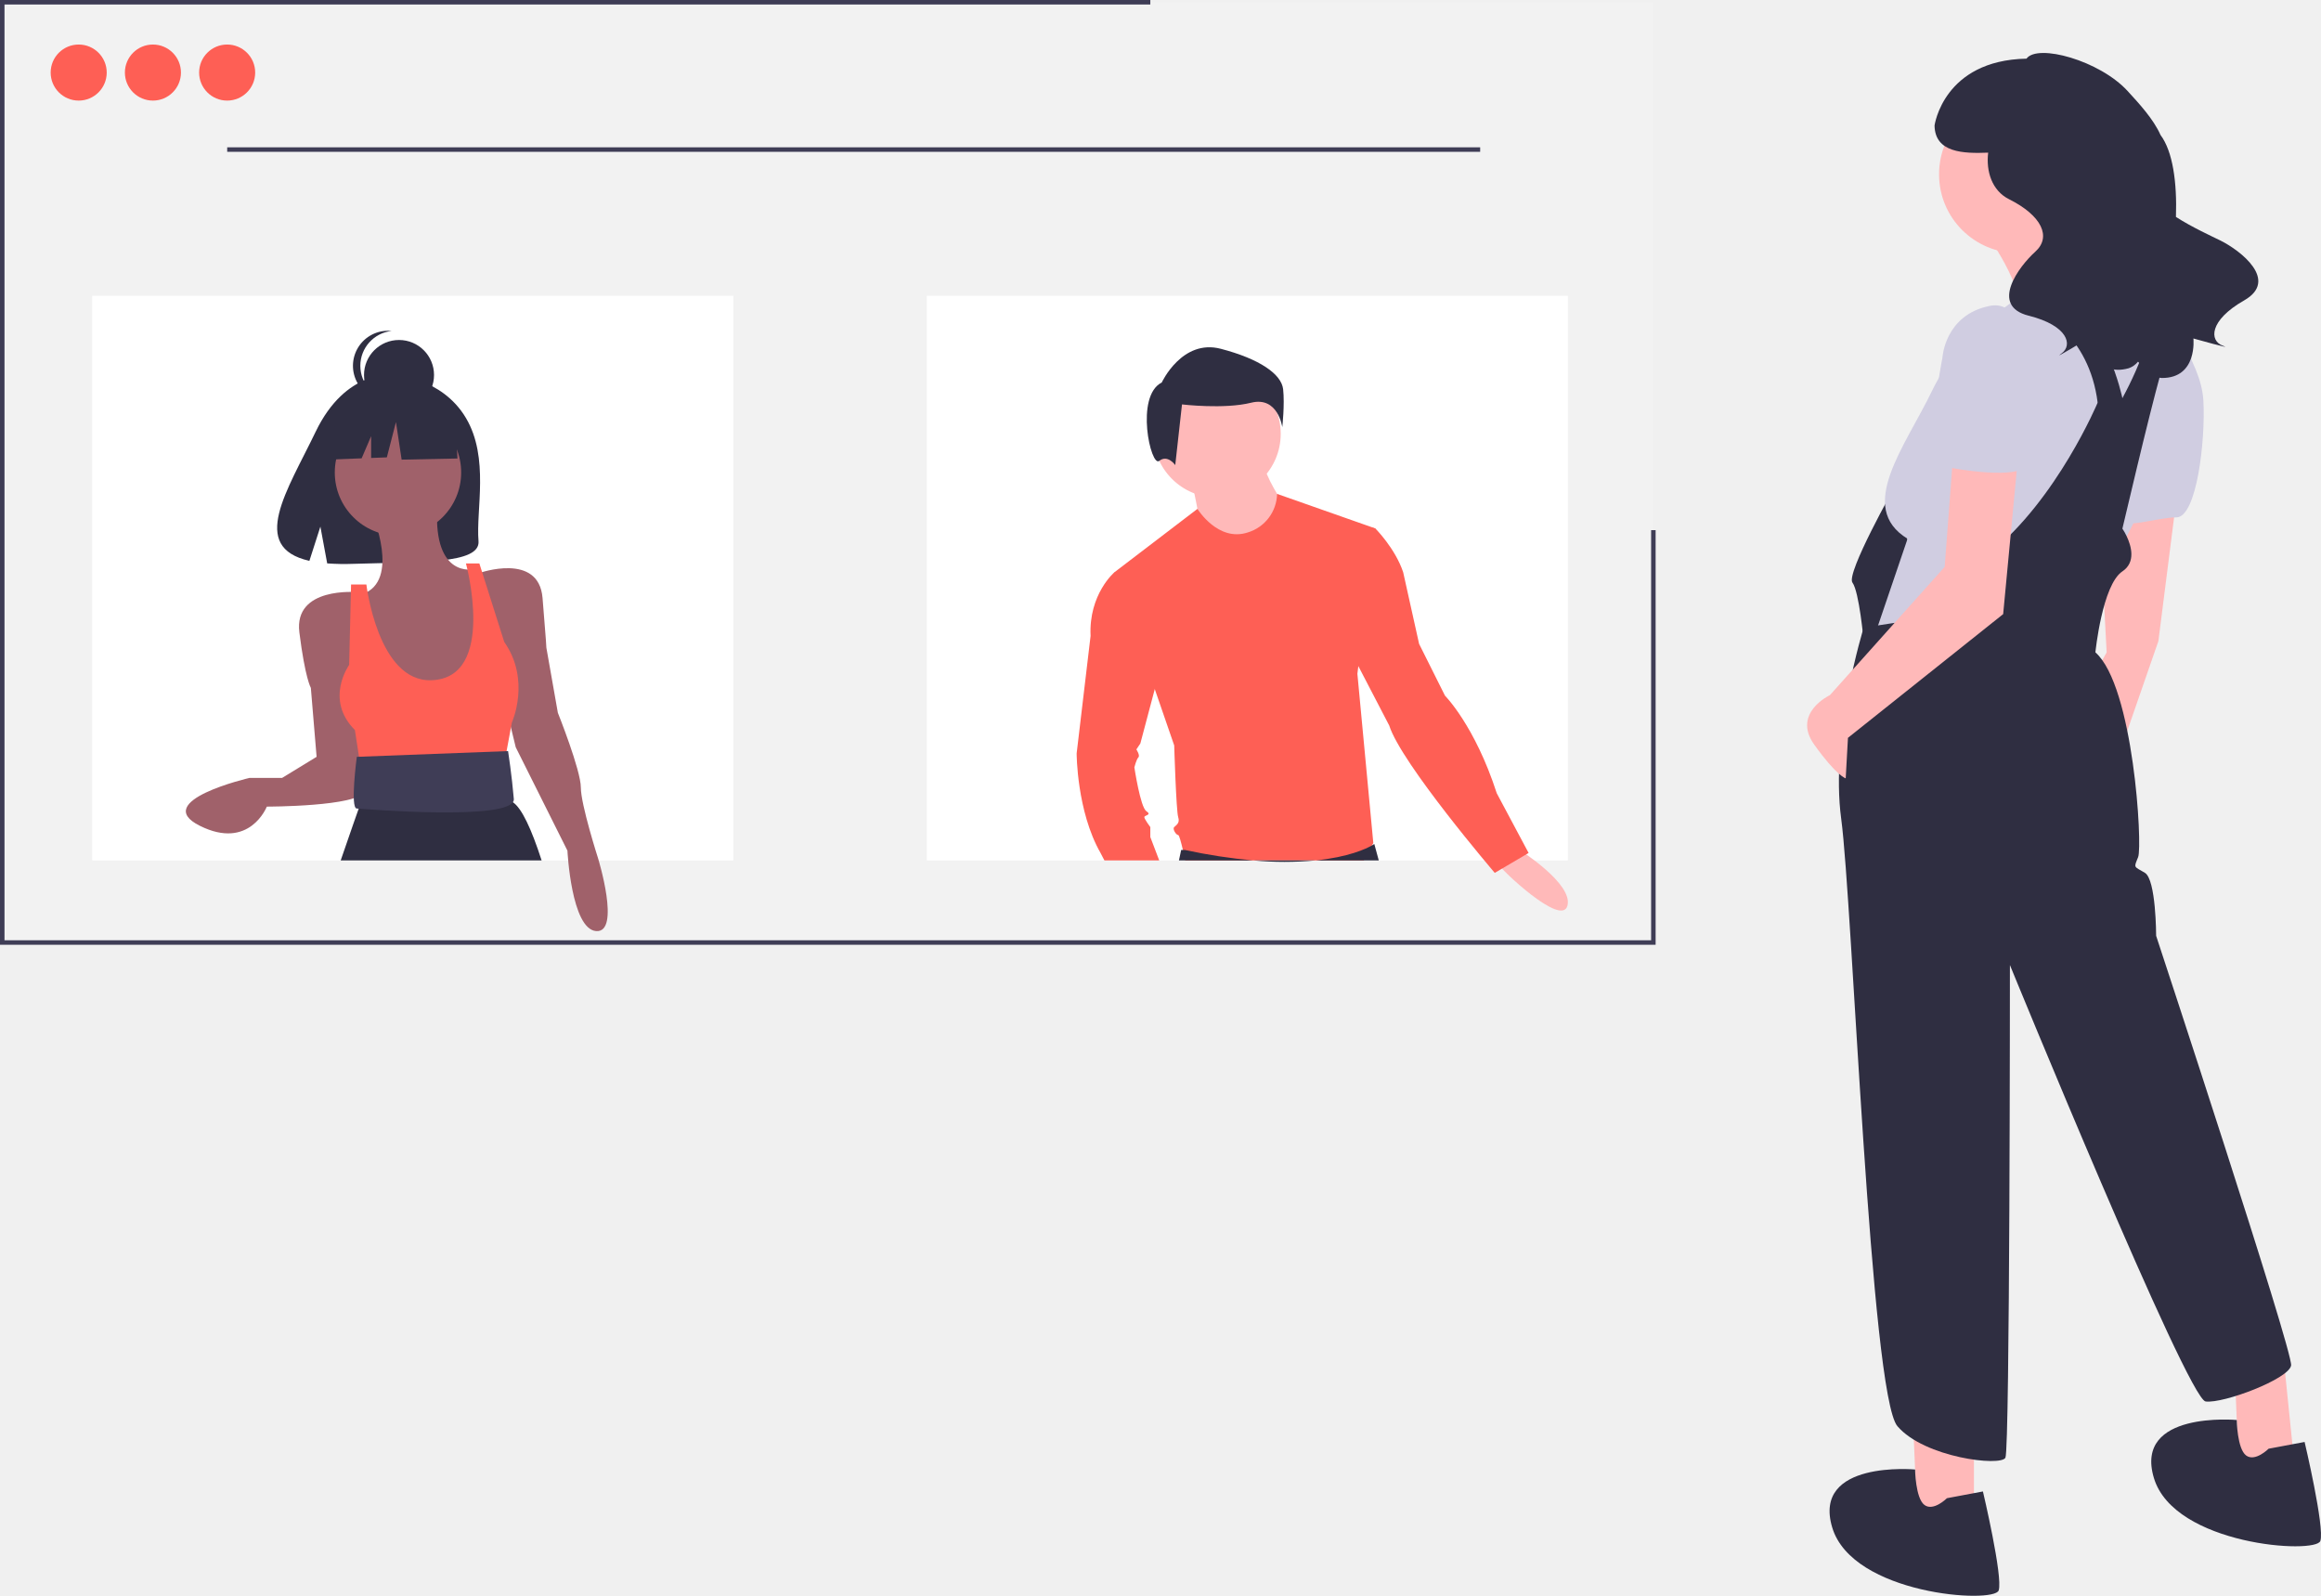
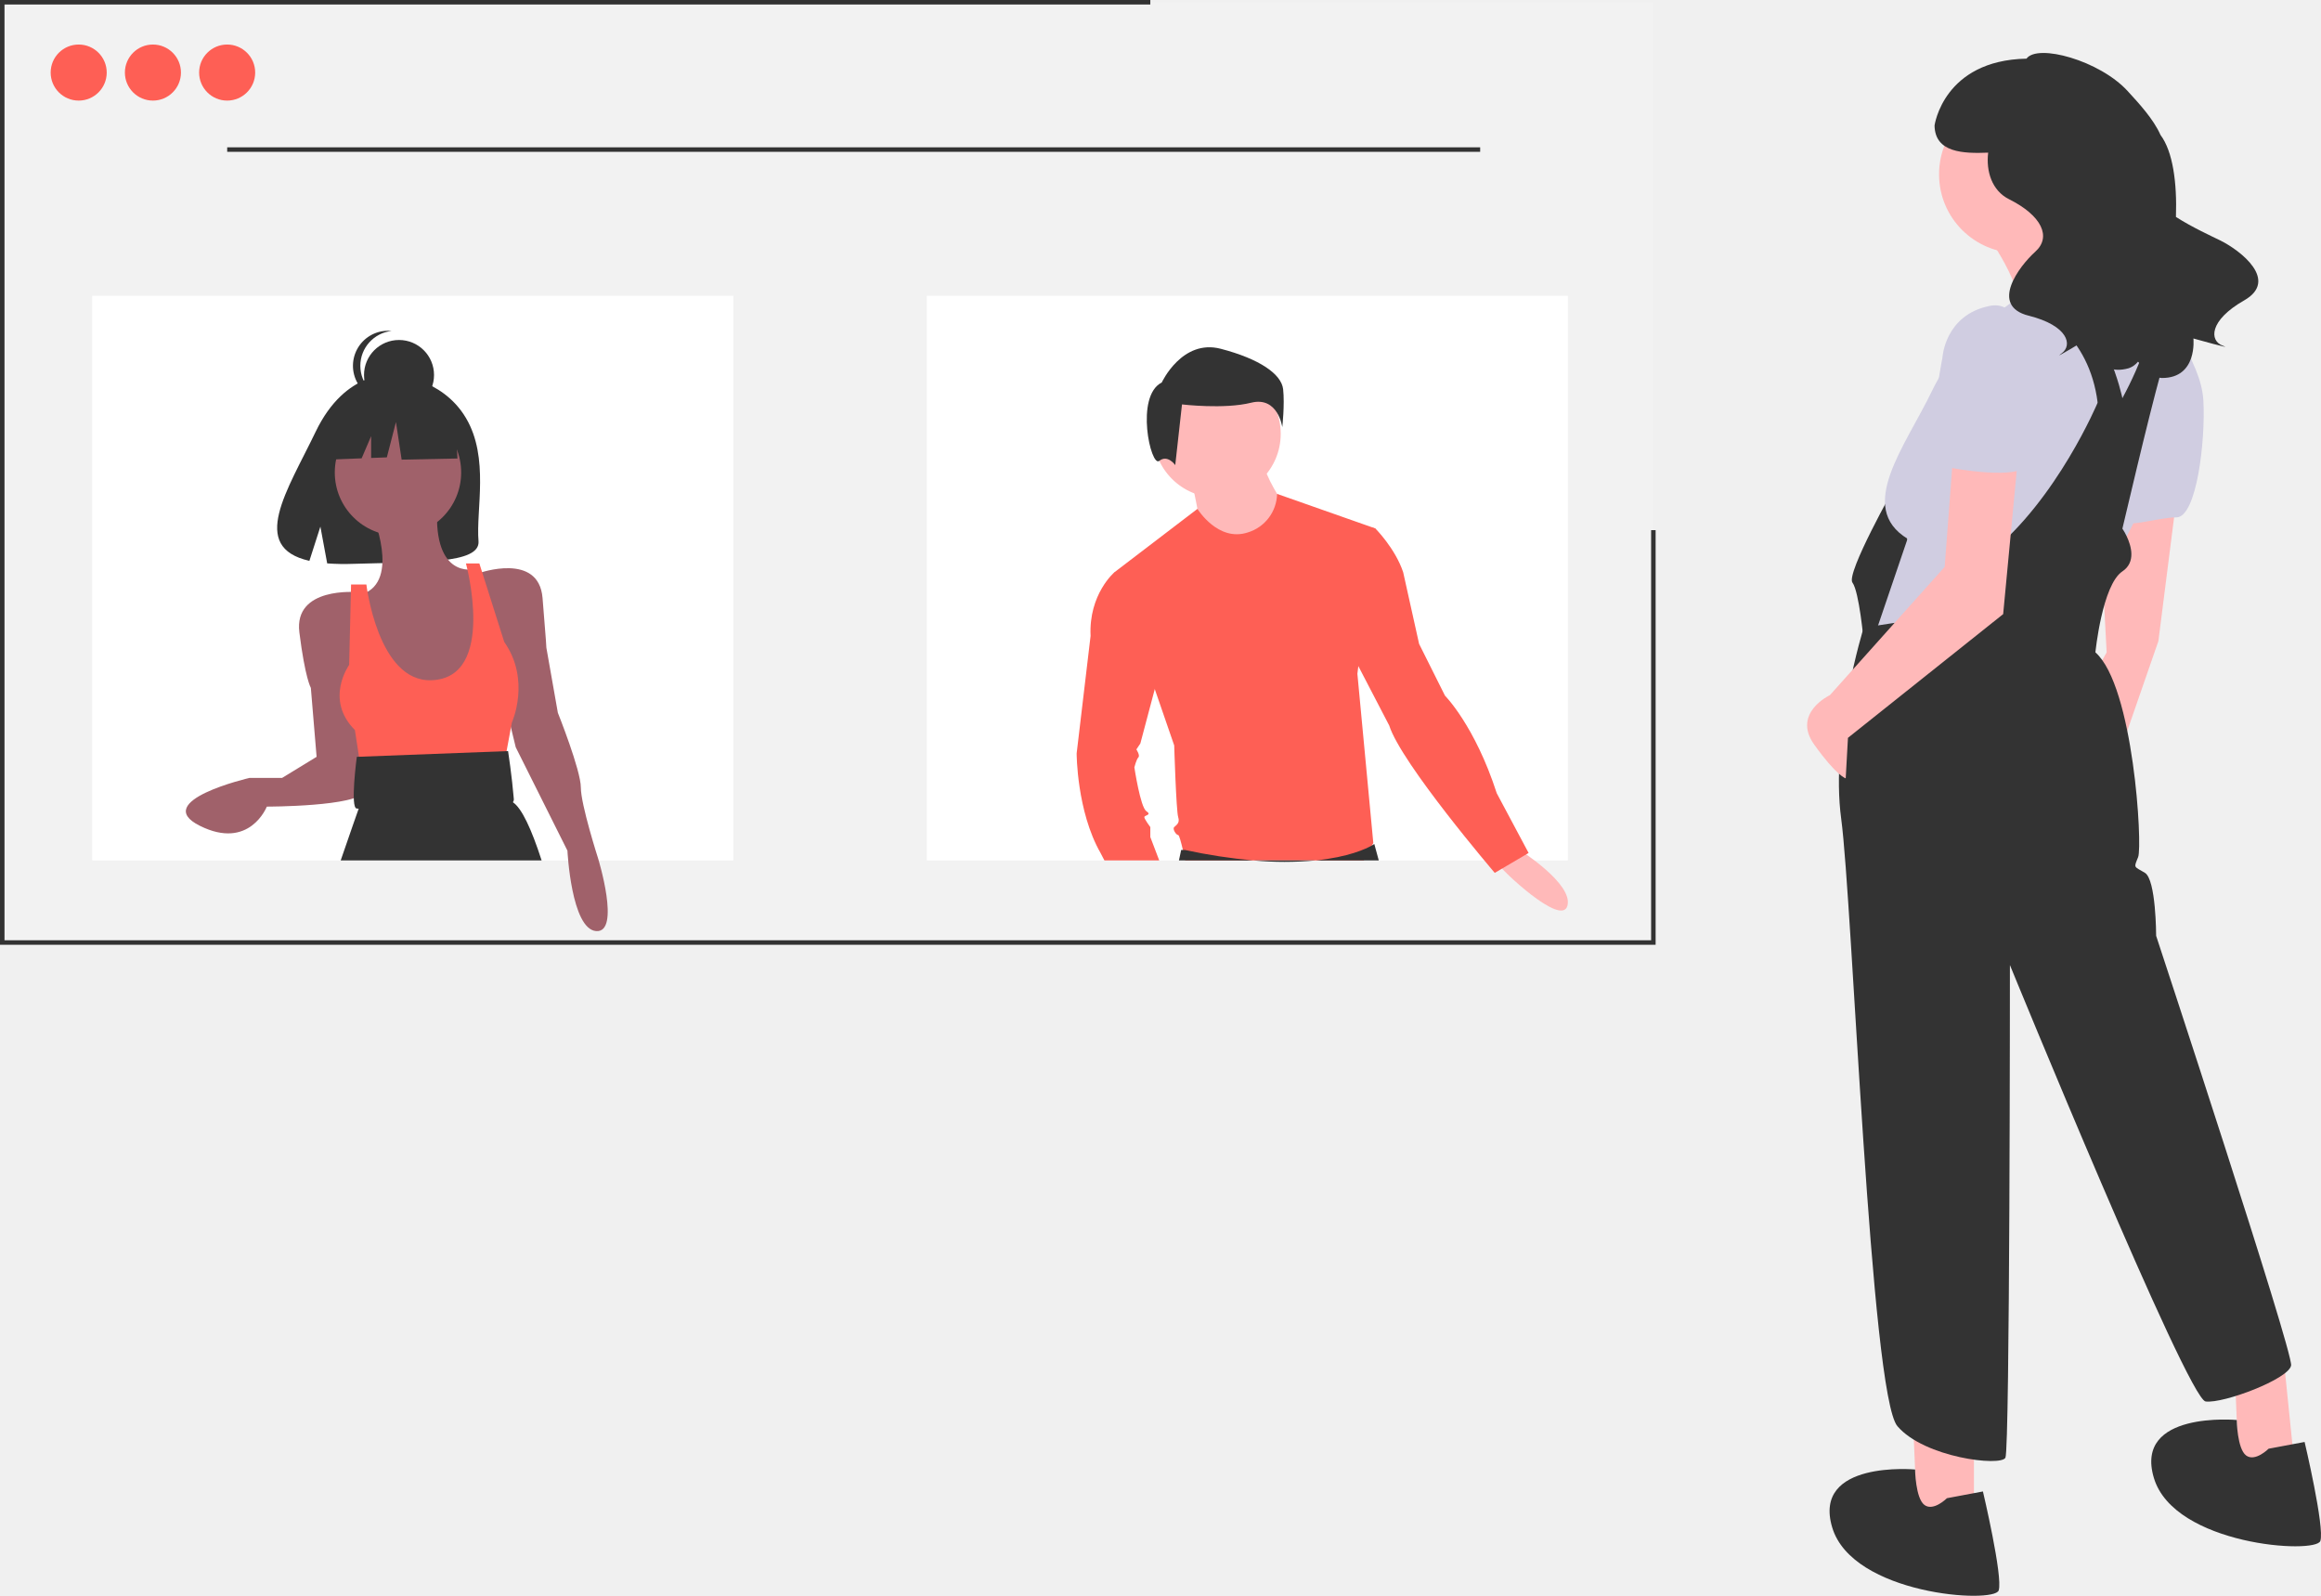
<svg xmlns="http://www.w3.org/2000/svg" id="ef85285a-d43b-4d94-bb8b-61c01752607d" data-name="Layer 1" width="1031.79" height="709.361" viewBox="0 0 1031.79 709.361">
  <polygon points="850.5 632.986 851.5 656.986 851.5 677.986 877.5 677.986 877.5 632.986 850.5 632.986" fill="#ffb9b9" />
  <polygon points="993.5 610.986 994.5 634.986 994.5 655.986 1020.5 655.986 1015.5 606.986 993.5 610.986" fill="#ffb9b9" />
  <polygon points="967.5 221.986 959.5 284.986 933.5 359.986 921.5 316.986 936.5 289.986 933.5 232.986 967.5 221.986" fill="#ffb9b9" />
-   <path d="M926.605,311.306s-22,39-19,43,5,26,5,26h8.327l13.673-34Z" transform="translate(-84.105 -95.31934)" fill="#2f2e41" />
+   <path d="M926.605,311.306s-22,39-19,43,5,26,5,26h8.327l13.673-34Z" transform="translate(-84.105 -95.31934)" fill="#333" />
  <circle cx="897" cy="77.486" r="35" fill="#ffb9b9" />
  <path d="M968.105,200.806s19,26,13,39,58-7,58-7-32-36-33-48Z" transform="translate(-84.105 -95.31934)" fill="#ffb9b9" />
  <path d="M1039.105,316.806c-2.25,3.38-4.46,7.15-6.6,11.13-1.01,1.89-2,3.83-2.98,5.79-11.62,23.42-20.42,51.08-20.42,51.08l-93-3,2.89-8.48,13.11-38.52c-23-14-1-41,11-66,11.02-22.96,33.86-38.23,37.5-40.57.33-.2.5-.31.5-.31l.42-.07,16.69-2.81,30.06-5.06h.01a41.528,41.528,0,0,1,14.9,5.6,30.094,30.094,0,0,1,9.41,9.42c3.65,5.8,5.36,12.78,5.67,20.25C1059.165,277.126,1048.125,303.276,1039.105,316.806Z" transform="translate(-84.105 -95.31934)" fill="#d0cde1" />
  <path d="M1044.605,234.306s18,21,19,39-3,52-12,52-25,6-24,0S1044.605,234.306,1044.605,234.306Z" transform="translate(-84.105 -95.31934)" fill="#d0cde1" />
-   <path d="M1027.605,272.306l-11,2c-3.73-29.87-25.31-41.9-36-46.07.33-.2.5-.31.5-.31l.42-.07,16.69-2.81C1020.265,236.416,1027.605,272.306,1027.605,272.306Z" transform="translate(-84.105 -95.31934)" fill="#2f2e41" />
-   <path d="M1102.605,702.306c-1,6-30,17-38,16s-87-194-87-194,0,215-2,219-36,0-48-14-20-233-25-270,10-85,10-85l6.39-.98,19.61-3.02s0-5,30-29,48-67,48-67l3-6,8,4c8.58-15.87,13.95-31.47,15.58-46.72a30.094,30.094,0,0,1,9.41,9.42c-.76,2.1-1.52,4.37-2.3,6.8-6.74,20.99-14.38,53.5-21.98,85.51-.24,1-.47,2-.71,2.99a26.47,26.47,0,0,1,1.92,3.42c2.02,4.27,4.16,11.53-1.92,15.58-9,6-12,36-12,36,17,15,21,86,19,91s-2,4,3,7,5,28,5,28S1103.605,696.306,1102.605,702.306Z" transform="translate(-84.105 -95.31934)" fill="#2f2e41" />
-   <path d="M949.605,761.306s-6,6-10,3-4.157-15.762-4.157-15.762S889.605,744.306,898.605,774.306s72,34,74,28-7-44-7-44Z" transform="translate(-84.105 -95.31934)" fill="#2f2e41" />
-   <path d="M1092.605,739.306s-6,6-10,3-4.157-15.762-4.157-15.762-45.843-4.238-36.843,25.762,72,34,74,28-7-44-7-44Z" transform="translate(-84.105 -95.31934)" fill="#2f2e41" />
+   <path d="M1027.605,272.306l-11,2c-3.73-29.87-25.31-41.9-36-46.07.33-.2.5-.31.5-.31l.42-.07,16.69-2.81C1020.265,236.416,1027.605,272.306,1027.605,272.306Z" transform="translate(-84.105 -95.31934)" fill="#333" />
+   <path d="M1102.605,702.306c-1,6-30,17-38,16s-87-194-87-194,0,215-2,219-36,0-48-14-20-233-25-270,10-85,10-85l6.39-.98,19.61-3.02s0-5,30-29,48-67,48-67l3-6,8,4c8.58-15.87,13.95-31.47,15.58-46.72a30.094,30.094,0,0,1,9.41,9.42c-.76,2.1-1.52,4.37-2.3,6.8-6.74,20.99-14.38,53.5-21.98,85.51-.24,1-.47,2-.71,2.99a26.47,26.47,0,0,1,1.92,3.42c2.02,4.27,4.16,11.53-1.92,15.58-9,6-12,36-12,36,17,15,21,86,19,91s-2,4,3,7,5,28,5,28S1103.605,696.306,1102.605,702.306Z" transform="translate(-84.105 -95.31934)" fill="#333" />
+   <path d="M949.605,761.306s-6,6-10,3-4.157-15.762-4.157-15.762S889.605,744.306,898.605,774.306s72,34,74,28-7-44-7-44Z" transform="translate(-84.105 -95.31934)" fill="#333" />
+   <path d="M1092.605,739.306s-6,6-10,3-4.157-15.762-4.157-15.762-45.843-4.238-36.843,25.762,72,34,74,28-7-44-7-44Z" transform="translate(-84.105 -95.31934)" fill="#333" />
  <path d="M952.605,294.306l-4,53-51,57s-17,8-7,22,14,15,14,15l1-18,69-55,7-74Z" transform="translate(-84.105 -95.31934)" fill="#ffb9b9" />
  <path d="M984.605,272.306s4-45-16-41-21,23-21,23-9,46-1,48,35,6,38,0S984.605,272.306,984.605,272.306Z" transform="translate(-84.105 -95.31934)" fill="#d0cde1" />
-   <path d="M1071.231,202.265c-3.895-1.929-12.495-5.821-19.82-10.511.514-15.256-1.365-29.105-6.864-36.446-3.087-7.009-9.569-14.026-14.646-19.552-12.467-13.57-40.035-21.145-44.925-14.365-36.981.73-40.875,29.718-40.875,29.718.192,12.125,12.794,12.508,23.833,12.067-.989,8.277,1.646,16.878,9.274,20.693,14.588,7.294,18.964,16.776,11.67,23.341s-20.423,24.07-2.918,28.446,19.694,13.129,14.588,16.776,11.67-6.565,11.67-6.565,2.918,17.506,18.235,13.129a9.213,9.213,0,0,0,4.093-2.9c4.137,4.545,7.827,7.233,10.609,7.248,15.93.084,14.02-17.559,14.02-17.559s18.908,5.31,13.008,3.175-6.153-11.154,9.525-20.088S1080.025,206.62,1071.231,202.265Z" transform="translate(-84.105 -95.31934)" fill="#2f2e41" />
+   <path d="M1071.231,202.265c-3.895-1.929-12.495-5.821-19.82-10.511.514-15.256-1.365-29.105-6.864-36.446-3.087-7.009-9.569-14.026-14.646-19.552-12.467-13.57-40.035-21.145-44.925-14.365-36.981.73-40.875,29.718-40.875,29.718.192,12.125,12.794,12.508,23.833,12.067-.989,8.277,1.646,16.878,9.274,20.693,14.588,7.294,18.964,16.776,11.67,23.341s-20.423,24.07-2.918,28.446,19.694,13.129,14.588,16.776,11.67-6.565,11.67-6.565,2.918,17.506,18.235,13.129a9.213,9.213,0,0,0,4.093-2.9c4.137,4.545,7.827,7.233,10.609,7.248,15.93.084,14.02-17.559,14.02-17.559s18.908,5.31,13.008,3.175-6.153-11.154,9.525-20.088S1080.025,206.62,1071.231,202.265Z" transform="translate(-84.105 -95.31934)" fill="#333" />
  <rect x="1" y="1" width="734" height="417.972" fill="#f2f2f2" />
-   <polygon points="736 419.973 0 419.973 0 0 511.364 0 511.364 2 2 2 2 417.973 734 417.973 734 235.661 736 235.661 736 419.973" fill="#3f3d56" />
+   <polygon points="736 419.973 0 419.973 0 0 511.364 0 511.364 2 2 2 2 417.973 734 417.973 734 235.661 736 235.661 736 419.973" fill="#333" />
  <circle cx="34.981" cy="32.256" r="12.46" fill="#fe5f55" />
  <circle cx="67.981" cy="32.256" r="12.46" fill="#fe5f55" />
  <circle cx="100.981" cy="32.256" r="12.46" fill="#fe5f55" />
-   <rect x="101" y="65.486" width="557" height="2" fill="#3f3d56" />
+   <rect x="101" y="65.486" width="557" height="2" fill="#333" />
  <rect x="41" y="131.486" width="285" height="251" fill="#fff" />
  <rect x="412" y="131.486" width="285" height="251" fill="#fff" />
-   <path d="M291.258,281.158c-10.879-18.382-32.402-19.239-32.402-19.239s-20.973-2.682-34.427,25.314c-12.54,26.095-29.847,51.29-2.786,57.398l4.888-15.214,3.027,16.346a105.881,105.881,0,0,0,11.578.198c28.98-.936,56.58.274,55.691-10.126C295.646,322.012,301.726,298.846,291.258,281.158Z" transform="translate(-84.105 -95.31934)" fill="#2f2e41" />
+   <path d="M291.258,281.158c-10.879-18.382-32.402-19.239-32.402-19.239s-20.973-2.682-34.427,25.314c-12.54,26.095-29.847,51.29-2.786,57.398l4.888-15.214,3.027,16.346a105.881,105.881,0,0,0,11.578.198c28.98-.936,56.58.274,55.691-10.126C295.646,322.012,301.726,298.846,291.258,281.158Z" transform="translate(-84.105 -95.31934)" fill="#333" />
  <circle cx="176.919" cy="210.025" r="28.09" fill="#a0616a" />
  <path d="M249.532,323.645s12.768,29.792-4.256,35.751l17.024,56.18,28.941-1.702,7.661-18.727-1.702-28.09-2.554-18.727s-17.875,4.256-16.173-27.239Z" transform="translate(-84.105 -95.31934)" fill="#a0616a" />
  <path d="M242.723,358.545s-28.09-2.554-25.536,17.875,5.107,24.685,5.107,24.685l2.554,30.643-15.322,9.363h-14.47s-44.263,10.214-22.131,21.28,29.792-8.512,29.792-8.512,40.858,0,43.411-6.81S242.723,358.545,242.723,358.545Z" transform="translate(-84.105 -95.31934)" fill="#a0616a" />
  <path d="M297.2,350.032s26.387-9.363,28.09,11.066,1.702,22.131,1.702,22.131l5.107,28.941s10.214,25.536,10.214,33.197,7.661,31.495,7.661,31.495,10.214,33.197-.851,32.346-12.768-35.751-12.768-35.751l-22.983-45.965-6.81-28.09Z" transform="translate(-84.105 -95.31934)" fill="#a0616a" />
  <path d="M246.979,355.14h-6.81l-.851,35.751s-11.066,15.322,2.554,28.941l3.405,22.131,62.138-2.554,4.256-22.983s8.512-18.727-3.405-35.751l-11.066-34.899h-5.958S305.042,396.66,275.92,397.7C252.086,398.551,246.979,355.14,246.979,355.14Z" transform="translate(-84.105 -95.31934)" fill="#fe5f55" />
-   <path d="M324.885,477.806h-89.33c4.71-13.72,7.72-22.23,8-23.01a.326.326,0,0,1,.02-.06l2.07-6.9.86-2.86.93-3.1,1.25-4.17,55.32-1.7,1.55,3.48,5.26,11.84a4.694,4.694,0,0,1,1.29.61C316.035,454.516,320.375,463.856,324.885,477.806Z" transform="translate(-84.105 -95.31934)" fill="#2f2e41" />
-   <path d="M309.968,429.195l-67.245,2.554s-3.069,22.983,0,22.983c.851,0,70.65,5.958,69.799-4.256S309.968,429.195,309.968,429.195Z" transform="translate(-84.105 -95.31934)" fill="#3f3d56" />
-   <circle cx="177.385" cy="166.693" r="15.562" fill="#2f2e41" />
-   <path d="M244.29,257.917A15.563,15.563,0,0,1,258.214,242.442a15.72,15.72,0,0,0-1.638-.087,15.562,15.562,0,1,0,1.638,31.037A15.563,15.563,0,0,1,244.29,257.917Z" transform="translate(-84.105 -95.31934)" fill="#2f2e41" />
-   <polygon points="202.343 184.067 181.08 172.929 151.715 177.485 145.64 204.318 160.763 203.737 164.988 193.878 164.988 203.574 171.967 203.306 176.017 187.611 178.548 204.318 203.356 203.812 202.343 184.067" fill="#2f2e41" />
+   <path d="M324.885,477.806h-89.33c4.71-13.72,7.72-22.23,8-23.01a.326.326,0,0,1,.02-.06l2.07-6.9.86-2.86.93-3.1,1.25-4.17,55.32-1.7,1.55,3.48,5.26,11.84a4.694,4.694,0,0,1,1.29.61C316.035,454.516,320.375,463.856,324.885,477.806Z" transform="translate(-84.105 -95.31934)" fill="#333" />
+   <path d="M309.968,429.195l-67.245,2.554s-3.069,22.983,0,22.983c.851,0,70.65,5.958,69.799-4.256S309.968,429.195,309.968,429.195Z" transform="translate(-84.105 -95.31934)" fill="#333" />
+   <circle cx="177.385" cy="166.693" r="15.562" fill="#333" />
+   <path d="M244.29,257.917A15.563,15.563,0,0,1,258.214,242.442a15.72,15.72,0,0,0-1.638-.087,15.562,15.562,0,1,0,1.638,31.037A15.563,15.563,0,0,1,244.29,257.917Z" transform="translate(-84.105 -95.31934)" fill="#333" />
+   <polygon points="202.343 184.067 181.08 172.929 151.715 177.485 145.64 204.318 160.763 203.737 164.988 193.878 164.988 203.574 171.967 203.306 176.017 187.611 178.548 204.318 203.356 203.812 202.343 184.067" fill="#333" />
  <circle cx="541.016" cy="192.85" r="28.323" fill="#ffb9b9" />
  <path d="M614.058,309.854s3.54,16.817,3.54,18.587,16.817,9.736,16.817,9.736l15.047-2.655,5.311-15.932s-8.851-13.277-8.851-18.587Z" transform="translate(-84.105 -95.31934)" fill="#ffb9b9" />
  <path d="M690.375,477.806l3.65-6.68.58-1.07-7.08-75.23.42-3.4,7.54-61.21-43.65-15.35h-.01a18.315,18.315,0,0,1-12.98,17.12c-13.28,4.42-22.42-10.46-22.42-10.46l-36.89,28.16,17.92,51.96,8.64,25.04s.88,29.21,1.77,31.87c.88,2.65-.89,3.54-1.77,4.42-.89.89.88,3.54,1.77,3.54.44,0,1.32,3.32,2.1,6.64.4,1.7.77,3.4,1.03,4.65Z" transform="translate(-84.105 -95.31934)" fill="#fe5f55" />
  <path d="M759.657,473.155s23.898,15.047,21.242,24.783-30.093-16.817-30.093-17.702S759.657,473.155,759.657,473.155Z" transform="translate(-84.105 -95.31934)" fill="#ffb9b9" />
-   <path d="M690.375,477.806h6.66l-1.99-7.31a11.754,11.754,0,0,1-1.02.63c-2.61,1.48-10.4,5.19-25.11,6.68a149.045,149.045,0,0,1-27.6,0,241.597,241.597,0,0,1-30.36-4.65h-1.77l-.99,4.65h82.18Z" transform="translate(-84.105 -95.31934)" fill="#2f2e41" />
-   <path d="M600.56,265.35s8.993-19.484,26.228-14.988,26.978,11.241,27.727,17.985-.375,16.861-.375,16.861-1.873-13.863-13.863-10.866-30.724.749-30.724.749l-2.998,26.978s-3.372-4.871-7.119-1.873S588.57,271.345,600.56,265.35Z" transform="translate(-84.105 -95.31934)" fill="#2f2e41" />
+   <path d="M690.375,477.806h6.66l-1.99-7.31a11.754,11.754,0,0,1-1.02.63c-2.61,1.48-10.4,5.19-25.11,6.68a149.045,149.045,0,0,1-27.6,0,241.597,241.597,0,0,1-30.36-4.65h-1.77l-.99,4.65h82.18Z" transform="translate(-84.105 -95.31934)" fill="#333" />
+   <path d="M600.56,265.35s8.993-19.484,26.228-14.988,26.978,11.241,27.727,17.985-.375,16.861-.375,16.861-1.873-13.863-13.863-10.866-30.724.749-30.724.749l-2.998,26.978s-3.372-4.871-7.119-1.873S588.57,271.345,600.56,265.35Z" transform="translate(-84.105 -95.31934)" fill="#333" />
  <path d="M599.435,477.806h-24.36l-1.73-3.32c-10.62-18.59-10.62-44.26-10.62-44.26l6.19-52.22c-.88-18.59,10.62-28.32,10.62-28.32h13.28l9.74,32.75-5.1,19.21-6.41,24.16-1.77,2.65s1.77,2.66.88,3.54c-.88.89-1.77,4.43-1.77,4.43s2.66,17.7,5.32,19.47c2.65,1.77-.89,1.77-.89,2.66,0,.88,2.66,4.42,2.66,4.42v4.43Z" transform="translate(-84.105 -95.31934)" fill="#fe5f55" />
  <path d="M680.44,327.556l15.047,2.655s8.851,8.851,12.391,19.472l7.081,31.864,11.506,23.013s13.277,13.277,23.013,43.37l14.162,26.553-15.047,8.851s-41.6-48.681-46.91-65.497L678.67,373.581Z" transform="translate(-84.105 -95.31934)" fill="#fe5f55" />
</svg>
